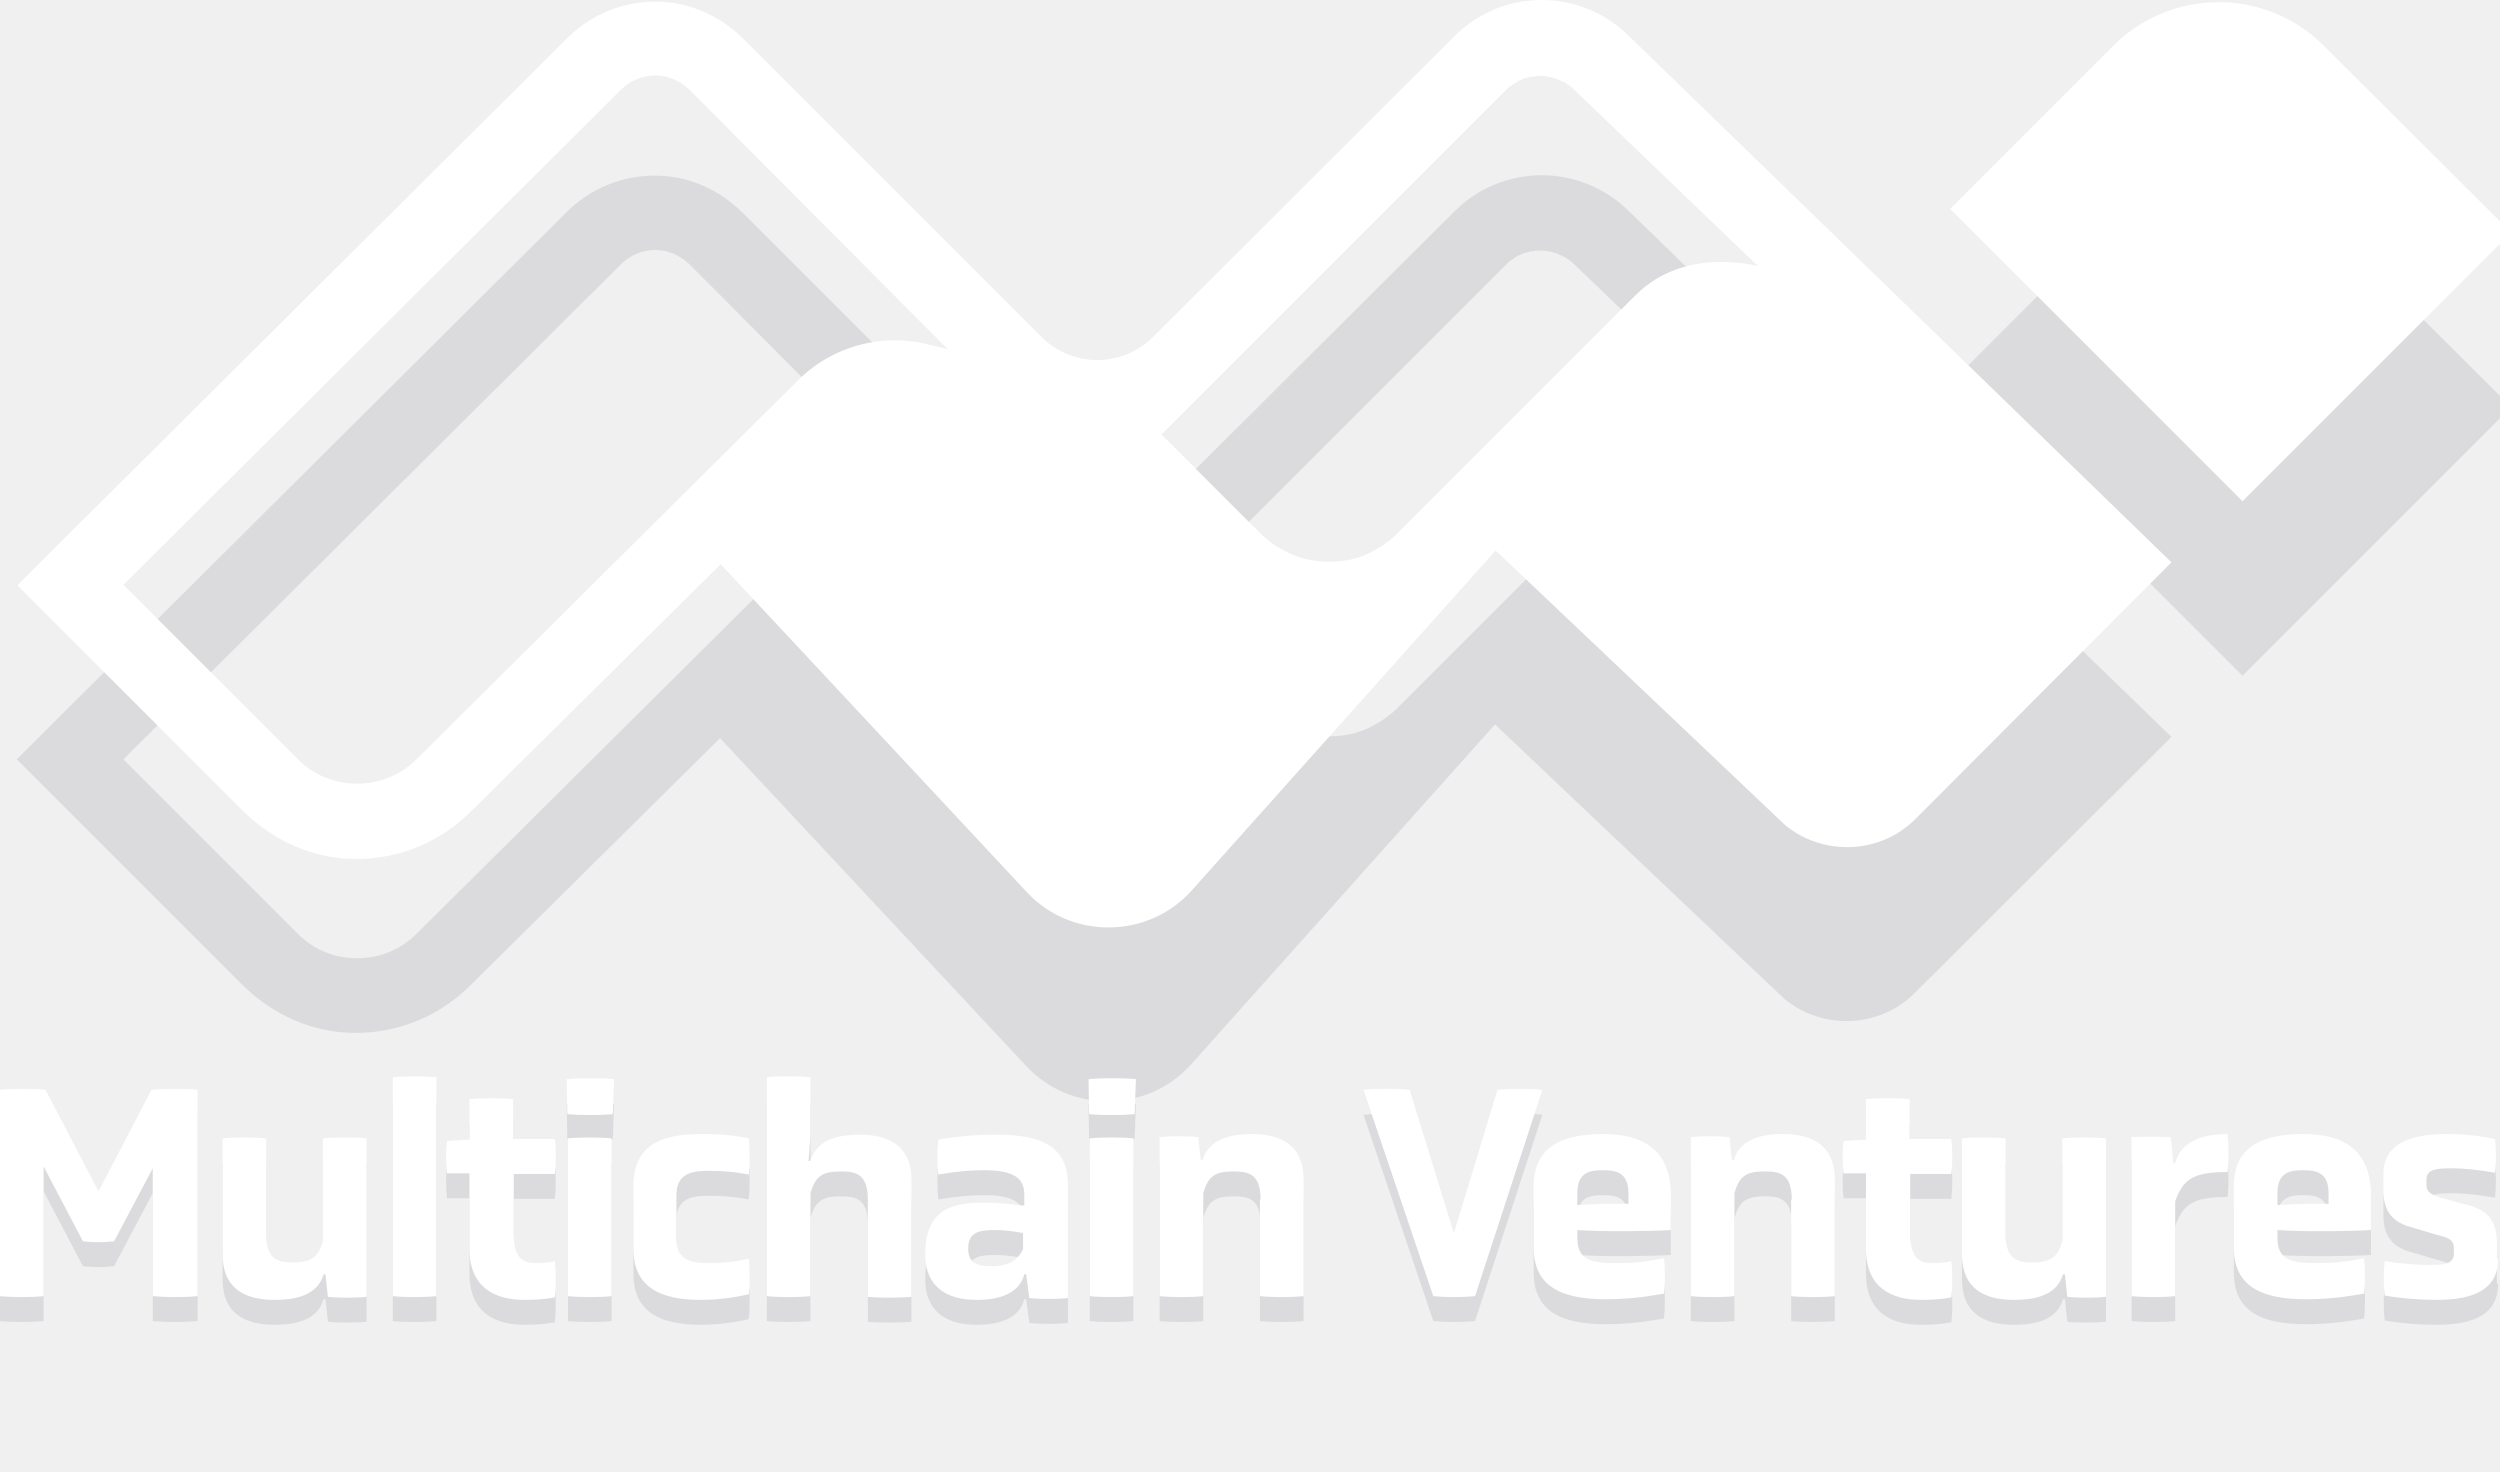
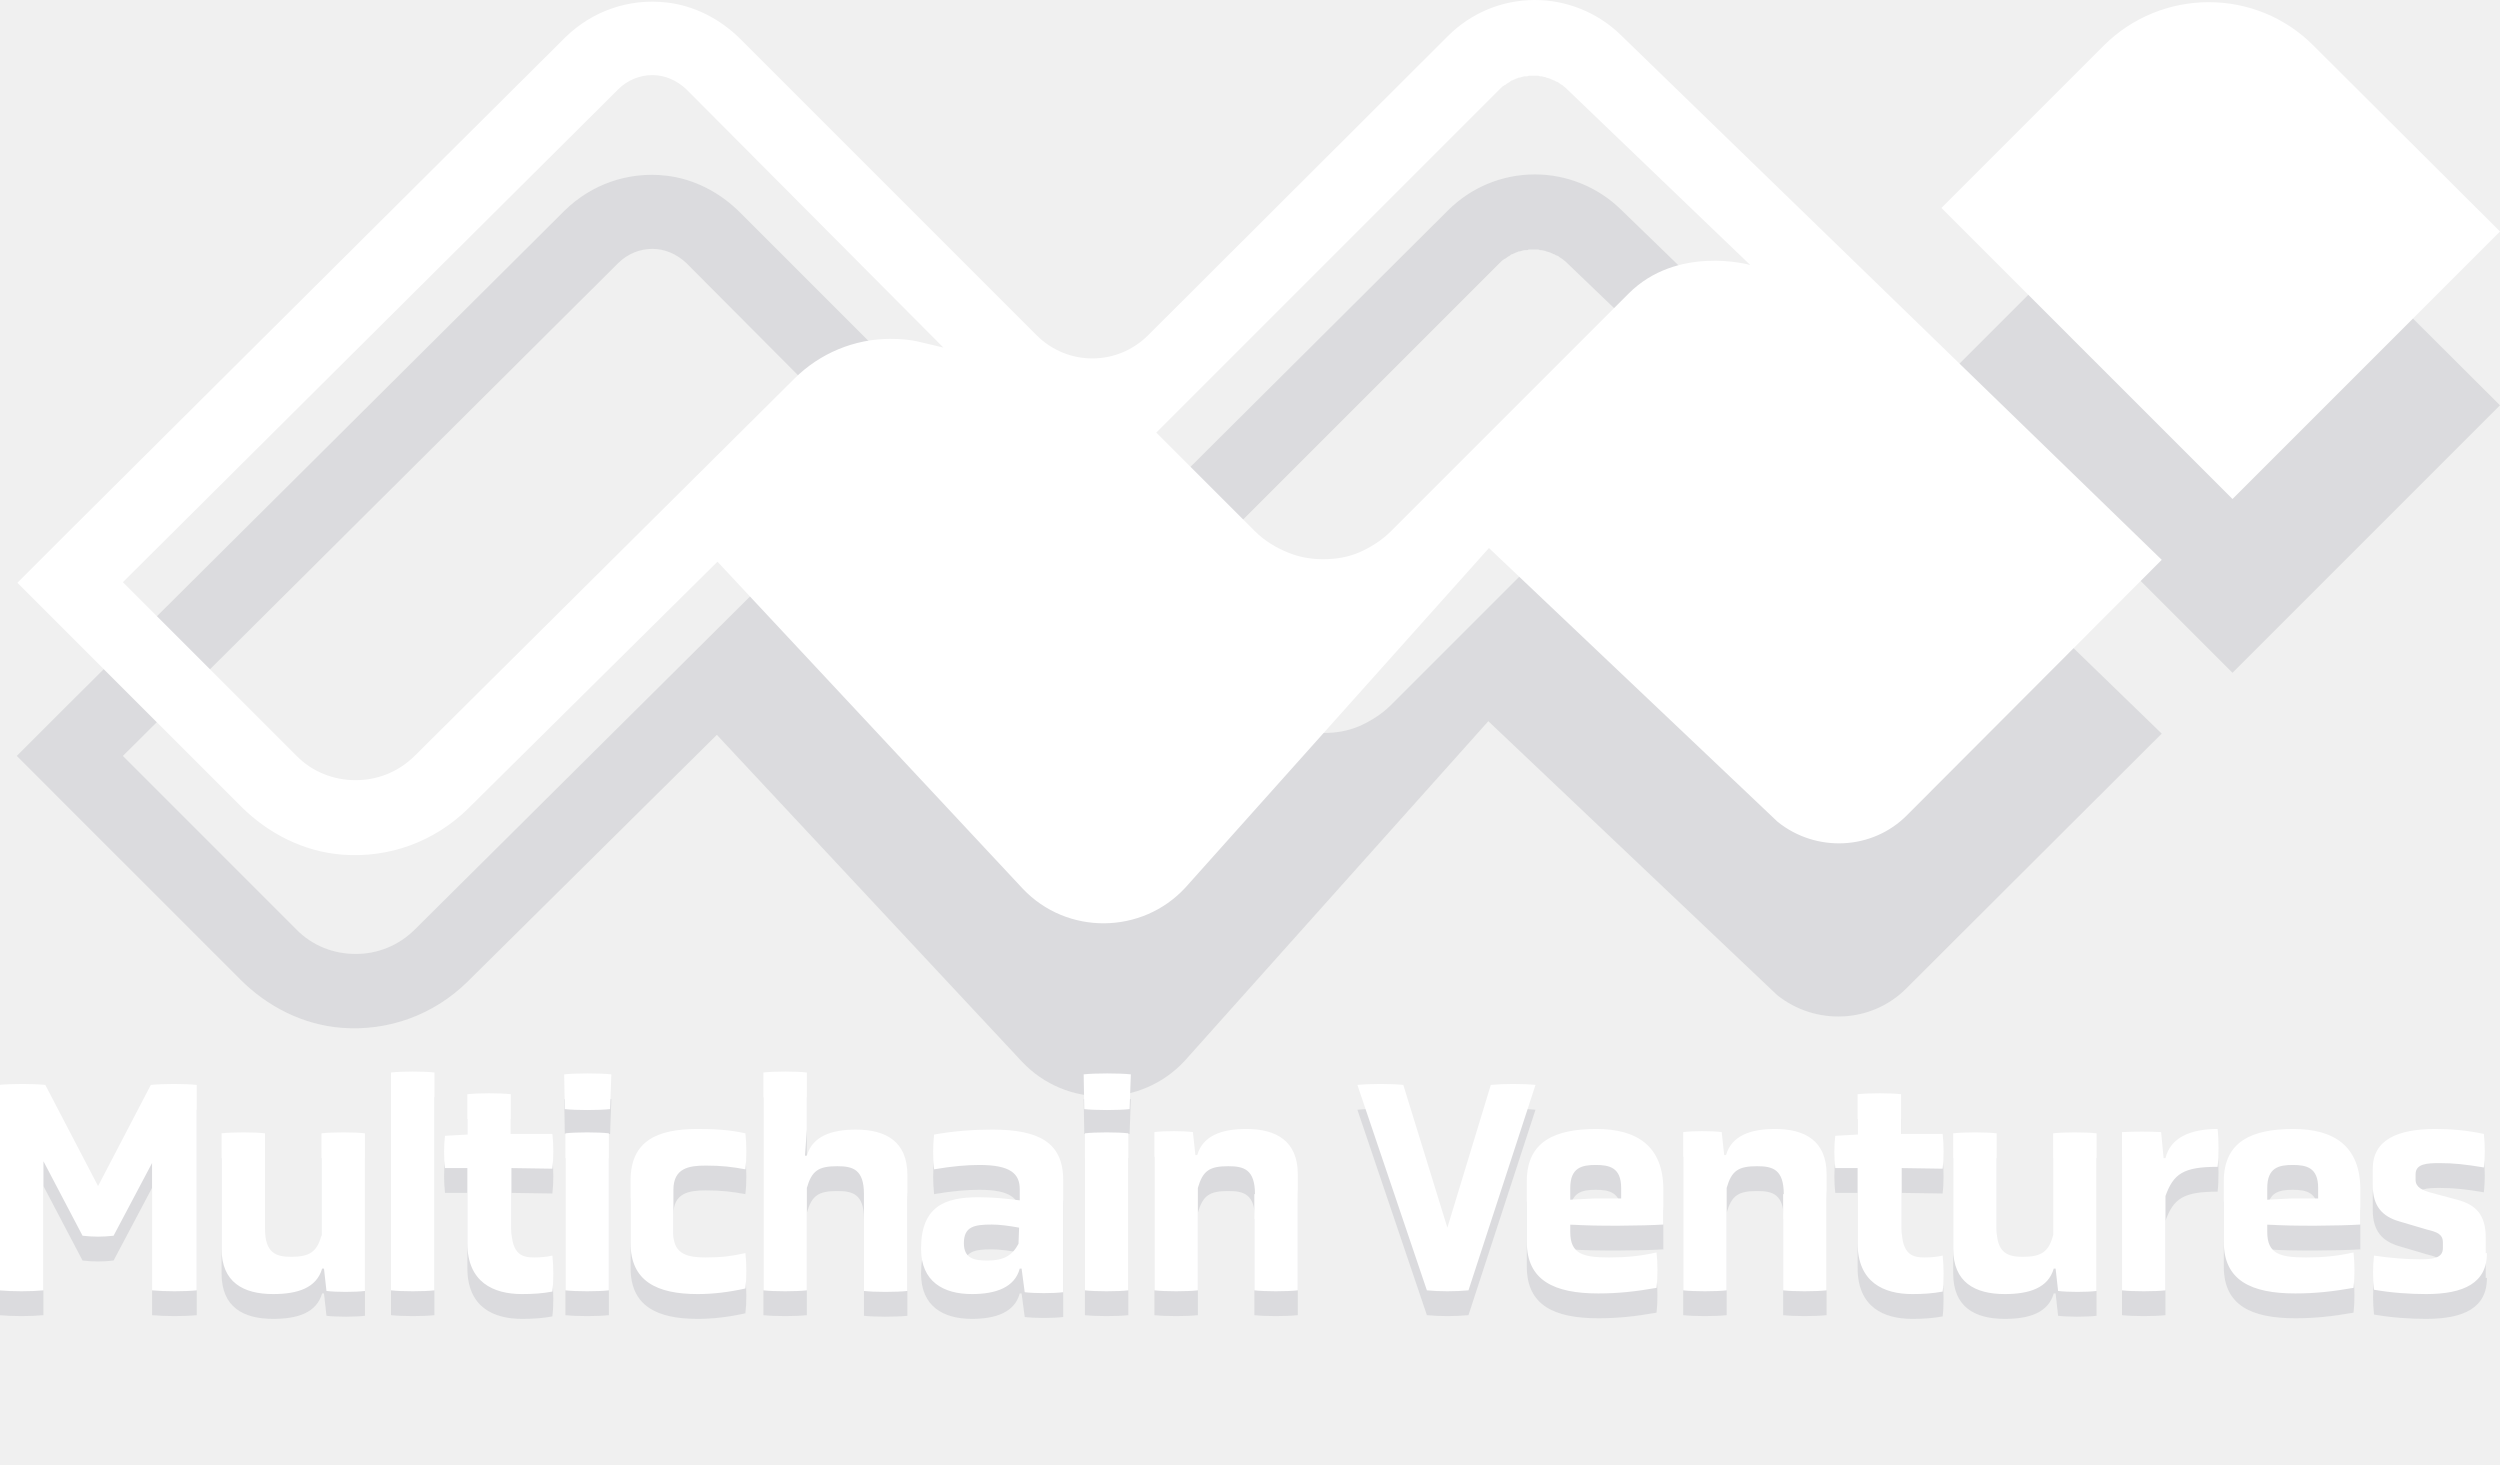
- <svg xmlns="http://www.w3.org/2000/svg" version="1.1" id="Layer_1" x="0px" y="0px" viewBox="0 0 401 236" style="enable-background:new 0 0 401 236;" xml:space="preserve">
+ <svg xmlns="http://www.w3.org/2000/svg" version="1.1" id="Layer_1" x="0px" y="0px" viewBox="0 0 402.8 236" style="enable-background:new 0 0 402.8 236;" xml:space="preserve">
  <style type="text/css">
- 	.st0{opacity:0.1;fill:#1D2339;}
+ 	.st0{opacity:0.1;fill:#1D2339;enable-background:new    ;}
	.st1{fill:#FFFFFF;}
</style>
-   <path class="st0" d="M348.3,118.2l-87.2-84.5c-3.7-3.6-8.7-5.6-13.8-5.6c-5.3,0-10.3,2.1-14,5.8L185,82c-5,5-13,5-18,0l-47.8-47.8  c-3.2-3.2-7.4-5.4-11.9-5.9c-6.1-0.7-12,1.4-16.3,5.6l-79.8,79.4l-8.5,8.5c0,0,0,0,0,0l8.5,8.5l27.5,27.5c4.4,4.4,10.1,7.3,16.3,7.8  c7.6,0.6,14.9-2.1,20.3-7.4l40.2-39.8c0,0,0,0,0,0l49.2,52.7c7.1,7.5,19.2,7.4,26.2-0.2l48.9-54.7c0,0,0,0,0,0l46.5,44.1  c0,0,0,0,0,0c6.2,5,15.3,4.6,20.9-1.1L348.3,118.2C348.3,118.2,348.3,118.2,348.3,118.2z M152,84l-3.8-0.9c-1.6-0.4-3.2-0.5-4.8-0.5  c-5.7,0-11.3,2.3-15.4,6.4l-61.1,60.7c-2.7,2.7-6.1,4-9.6,4s-7-1.3-9.6-4l-27.9-27.9c0,0,0,0,0,0l79.8-79.4c1.5-1.5,3.5-2.3,5.5-2.3  s3.9,0.8,5.5,2.3L152,84C152,84,152,84,152,84z M282,70.7L282,70.7c-0.3-0.1-11.8-3.2-19.6,4.6l-1.3,1.3c0,0,0,0,0,0l-37,37  c-1.5,1.5-3.3,2.6-5.1,3.4c-1.9,0.8-3.8,1.1-5.8,1.1c-1.9,0-3.7-0.3-5.5-1c-2-0.8-3.9-1.9-5.5-3.5l-15.9-15.9l55.4-55.4  c0.2-0.2,0.4-0.4,0.6-0.5c0.1-0.1,0.1-0.1,0.2-0.1c0.1-0.1,0.3-0.2,0.4-0.3c0.1-0.1,0.2-0.1,0.2-0.1c0.1-0.1,0.3-0.2,0.4-0.3  c0.1,0,0.2-0.1,0.3-0.1c0.1-0.1,0.3-0.1,0.4-0.2c0.1,0,0.2-0.1,0.3-0.1c0.1-0.1,0.3-0.1,0.4-0.1c0.1,0,0.2-0.1,0.3-0.1  c0.1,0,0.3-0.1,0.4-0.1c0.1,0,0.2,0,0.3,0c0.1,0,0.3,0,0.4-0.1c0.1,0,0.2,0,0.3,0c0.1,0,0.3,0,0.4,0c0,0,0,0,0,0c0.1,0,0.2,0,0.4,0  c0.1,0,0.2,0,0.3,0c0.1,0,0.3,0,0.4,0.1c0.1,0,0.2,0,0.3,0c0.1,0,0.3,0.1,0.4,0.1c0.1,0,0.2,0,0.3,0.1c0.1,0,0.3,0.1,0.4,0.1  c0.1,0,0.2,0.1,0.3,0.1c0.1,0.1,0.3,0.1,0.4,0.2c0.1,0,0.2,0.1,0.3,0.1c0.1,0.1,0.3,0.2,0.4,0.2c0.1,0,0.2,0.1,0.2,0.1  c0.1,0.1,0.3,0.2,0.4,0.3c0.1,0,0.1,0.1,0.2,0.1c0.2,0.2,0.4,0.3,0.6,0.5L282,70.7C282,70.7,282,70.7,282,70.7  C282,70.7,282,70.7,282,70.7z M402.8,65.3l-43.1,43.1l-46.9-46.9l26.1-26.1c9.4-9.4,24.6-9.4,33.9,0L402.8,65.3z M24.6,191.2  l-6.3,11.9c-1.8,0.2-3.2,0.2-5,0l-6.3-12v20.8c-2,0.2-5,0.2-7.2,0v-33.1c2.1-0.2,5.5-0.2,7.5,0l8.5,16.3l8.5-16.3  c2.1-0.2,5.4-0.2,7.4,0v33.1c-2,0.2-5.1,0.2-7.2,0V191.2z M52.2,208.4h-0.3c-0.9,3.1-3.9,4.1-7.9,4.1c-4.8,0-8.3-1.9-8.3-7.3v-18.6  c1.7-0.2,5.3-0.2,7,0V202c0,3.9,1.8,4.5,4.2,4.5c3,0,4.2-0.8,4.9-3.5v-16.4c1.7-0.2,5.3-0.2,7,0v25.4c-1.6,0.2-4.6,0.2-6.2,0  L52.2,208.4z M63,176.8c1.7-0.2,5.3-0.2,7,0v35.1c-1.7,0.2-5.3,0.2-7,0V176.8z M82.4,192.2v9.7c0,4.4,1.9,4.7,3.7,4.7  c1,0,2.1-0.1,2.9-0.3c0.2,1.7,0.2,4.2,0,5.8c-1.6,0.3-3.1,0.4-4.9,0.4c-4.6,0-8.8-1.9-8.8-8.2v-12.1h-3.6c-0.2-1.7-0.2-3.6,0-5.2  l3.6-0.2v-6.5c1.8-0.2,5.3-0.2,7,0v6.4h6.7c0.2,1.7,0.2,3.9,0,5.6H82.4z M98.3,182.7c-1.7,0.2-5.6,0.2-7.3,0l-0.1-5.6  c1.8-0.2,5.8-0.2,7.6,0L98.3,182.7z M91.1,186.6c1.7-0.2,5.3-0.2,7,0v25.3c-1.7,0.2-5.3,0.2-7,0V186.6z M101.6,194.2  c0-6.4,4.3-8.3,10.8-8.3c2.5,0,5,0.1,7.7,0.7c0.2,1.8,0.2,4.1,0,5.8c-2.2-0.4-3.8-0.6-6.4-0.6c-2.7,0-5.2,0.4-5.2,3.9v7.1  c0,3.4,2.5,3.8,5.2,3.8c2.6,0,4.1-0.2,6.4-0.7c0.2,1.7,0.2,4.1,0,5.7c-2.7,0.6-5.2,0.9-7.7,0.9c-6.6,0-10.8-2.1-10.8-8.2V194.2z   M139.2,196.4c0-4-1.8-4.5-4.3-4.5c-3,0-4.1,0.7-4.9,3.5v16.5c-1.7,0.2-5.3,0.2-7,0v-35.1c1.7-0.2,5.3-0.2,7,0v9.2l-0.3,4.2h0.3  c0.9-3.1,3.9-4.2,7.9-4.2c4.8,0,8.3,1.9,8.3,7.3v18.7c-1.8,0.2-5.3,0.2-7,0V196.4z M164.6,208.4h-0.3c-0.8,3-3.8,4.1-7.7,4.1  c-4.6,0-8.2-2-8.2-7.3c0-6.8,3.8-8.3,9.2-8.3c2.4,0,4.3,0.2,6.7,0.5v-1.8c0-2.5-1.5-3.9-6.5-3.9c-2,0-4.4,0.2-7.3,0.7  c-0.2-1.8-0.2-3.8,0-5.6c3.4-0.6,6.4-0.8,9.4-0.8c7.5,0,11.4,2.1,11.4,8.1v18.1c-1.6,0.2-4.6,0.2-6.2,0L164.6,208.4z M164.2,201.8  c-1.6-0.3-3.2-0.5-4.4-0.5c-2.8,0-4.5,0.3-4.5,3c0,2.5,1.7,2.8,3.8,2.8c2.6,0,4-0.8,5-2.7V201.8z M182,182.7c-1.7,0.2-5.6,0.2-7.3,0  l-0.1-5.6c1.8-0.2,5.8-0.2,7.6,0L182,182.7z M174.8,186.6c1.7-0.2,5.3-0.2,7,0v25.3c-1.7,0.2-5.3,0.2-7,0V186.6z M202.2,196.4  c0-4-1.8-4.5-4.3-4.5c-3,0-4.1,0.7-4.9,3.5v16.5c-1.7,0.2-5.3,0.2-7,0v-25.5c1.6-0.2,4.6-0.2,6.2,0l0.4,3.7h0.3  c0.9-3.1,3.9-4.2,7.9-4.2c4.8,0,8.3,1.9,8.3,7.3v18.7c-1.8,0.2-5.3,0.2-7,0V196.4z M218.7,178.8c2.1-0.2,5.4-0.2,7.4,0l7.1,23l7-23  c2.1-0.2,5.2-0.2,7.2,0l-10.8,33.1c-2.1,0.2-4.7,0.2-6.7,0L218.7,178.8z M268,201.3c-3.3,0.2-10.8,0.3-15,0v1.2c0,3.5,2,4.1,6.2,4.1  c2.9,0,4.9-0.2,7.7-0.8c0.2,1.7,0.2,4,0,5.7c-3.4,0.6-6.2,0.9-9.4,0.9c-7.1,0-11.5-2.1-11.5-8.3v-9.8c0-6.5,4.7-8.4,11.2-8.4  c6.5,0,10.8,2.7,10.8,9.8V201.3z M261.2,195.4c0-3.3-1.9-3.7-4.1-3.7s-4.1,0.4-4.1,3.7v1.9l3.8-0.2h4.4V195.4z M287.4,196.4  c0-4-1.8-4.5-4.3-4.5c-3,0-4.1,0.7-4.9,3.5v16.5c-1.7,0.2-5.3,0.2-7,0v-25.5c1.6-0.2,4.6-0.2,6.2,0l0.4,3.7h0.3  c0.9-3.1,3.9-4.2,7.9-4.2c4.8,0,8.3,1.9,8.3,7.3v18.7c-1.8,0.2-5.3,0.2-7,0V196.4z M306.4,192.2v9.7c0,4.4,1.9,4.7,3.7,4.7  c1,0,2.1-0.1,2.9-0.3c0.2,1.7,0.2,4.2,0,5.8c-1.6,0.3-3.1,0.4-4.9,0.4c-4.6,0-8.8-1.9-8.8-8.2v-12.1h-3.6c-0.2-1.7-0.2-3.6,0-5.2  l3.6-0.2v-6.5c1.8-0.2,5.3-0.2,7,0v6.4h6.7c0.2,1.7,0.2,3.9,0,5.6H306.4z M331.2,208.4h-0.3c-0.9,3.1-3.9,4.1-7.9,4.1  c-4.8,0-8.3-1.9-8.3-7.3v-18.6c1.7-0.2,5.3-0.2,7,0V202c0,3.9,1.8,4.5,4.2,4.5c3,0,4.2-0.8,4.9-3.5v-16.4c1.7-0.2,5.3-0.2,7,0v25.4  c-1.6,0.2-4.6,0.2-6.2,0L331.2,208.4z M342,186.4c2.1-0.1,4.1-0.1,6.2,0l0.4,4.2h0.3c0.8-3.3,4-4.7,8.4-4.7c0.2,1.7,0.2,4.4,0,6.1  c-5.5,0-7.1,1.1-8.4,4.7v15.2c-1.7,0.2-5.3,0.2-7,0V186.4z M380.3,201.3c-3.3,0.2-10.8,0.3-15,0v1.2c0,3.5,2,4.1,6.2,4.1  c2.9,0,4.9-0.2,7.7-0.8c0.2,1.7,0.2,4,0,5.7c-3.4,0.6-6.2,0.9-9.4,0.9c-7.1,0-11.5-2.1-11.5-8.3v-9.8c0-6.5,4.7-8.4,11.2-8.4  c6.5,0,10.8,2.7,10.8,9.8V201.3z M373.5,195.4c0-3.3-1.9-3.7-4.1-3.7s-4.1,0.4-4.1,3.7v1.9l3.8-0.2h4.4V195.4z M400.7,205.9  c0,4.8-3.7,6.6-9.8,6.6c-2.6,0-5.6-0.2-8.4-0.7c-0.2-1.8-0.2-3.8,0-5.5c2.6,0.4,5.3,0.6,7.3,0.6c2,0,3.8-0.1,3.8-1.8v-0.9  c0-1.4-1-1.7-2.6-2.1l-4.4-1.3c-2.8-0.8-4.3-2.5-4.3-5.8v-2.7c0-4.6,3.9-6.4,10.1-6.4c2.4,0,5,0.2,7.8,0.8c0.2,1.8,0.2,3.7,0,5.4  c-3-0.5-4.9-0.7-7.1-0.7c-2.1,0-3.9,0.1-3.9,1.8v0.9c0,1.2,1.1,1.7,2.6,2.1l4.1,1.1c3,0.8,4.6,2.4,4.6,6.1V205.9z" />
-   <path class="st1" d="M348.3,90.2L261.1,5.6C257.4,2,252.4,0,247.3,0c-5.3,0-10.3,2.1-14,5.8L185,54c-5,5-13,5-18,0L119.3,6.3  c-3.2-3.2-7.4-5.4-11.9-5.9c-6.1-0.7-12,1.4-16.3,5.6L11.3,85.4l-8.5,8.5c0,0,0,0,0,0l8.5,8.5l27.5,27.5c4.4,4.4,10.1,7.3,16.3,7.8  c7.6,0.6,14.9-2.1,20.3-7.4l40.2-39.8c0,0,0,0,0,0l49.2,52.7c7.1,7.5,19.2,7.4,26.2-0.2l48.9-54.7c0,0,0,0,0,0l46.5,44.1  c0,0,0,0,0,0c6.2,5,15.3,4.6,20.9-1.1L348.3,90.2C348.3,90.2,348.3,90.2,348.3,90.2z M152,56l-3.8-0.9c-1.6-0.4-3.2-0.5-4.8-0.5  c-5.7,0-11.3,2.3-15.4,6.4l-61.1,60.7c-2.7,2.7-6.1,4-9.6,4s-7-1.3-9.6-4L19.8,93.8c0,0,0,0,0,0l79.8-79.4c1.5-1.5,3.5-2.3,5.5-2.3  s3.9,0.8,5.5,2.3L152,56C152,56,152,56,152,56z M282,42.7L282,42.7c-0.3-0.1-11.8-3.2-19.6,4.6l-1.3,1.3c0,0,0,0,0,0l-37,37  c-1.5,1.5-3.3,2.6-5.1,3.4c-1.9,0.8-3.8,1.1-5.8,1.1c-1.9,0-3.7-0.3-5.5-1c-2-0.8-3.9-1.9-5.5-3.5l-15.9-15.9l55.4-55.4  c0.2-0.2,0.4-0.4,0.6-0.5c0.1-0.1,0.1-0.1,0.2-0.1c0.1-0.1,0.3-0.2,0.4-0.3c0.1-0.1,0.2-0.1,0.2-0.1c0.1-0.1,0.3-0.2,0.4-0.3  c0.1,0,0.2-0.1,0.3-0.1c0.1-0.1,0.3-0.1,0.4-0.2c0.1,0,0.2-0.1,0.3-0.1c0.1-0.1,0.3-0.1,0.4-0.1c0.1,0,0.2-0.1,0.3-0.1  c0.1,0,0.3-0.1,0.4-0.1c0.1,0,0.2,0,0.3,0c0.1,0,0.3,0,0.4-0.1c0.1,0,0.2,0,0.3,0c0.1,0,0.3,0,0.4,0c0,0,0,0,0,0c0.1,0,0.2,0,0.4,0  c0.1,0,0.2,0,0.3,0c0.1,0,0.3,0,0.4,0.1c0.1,0,0.2,0,0.3,0c0.1,0,0.3,0.1,0.4,0.1c0.1,0,0.2,0,0.3,0.1c0.1,0,0.3,0.1,0.4,0.1  c0.1,0,0.2,0.1,0.3,0.1c0.1,0.1,0.3,0.1,0.4,0.2c0.1,0,0.2,0.1,0.3,0.1c0.1,0.1,0.3,0.2,0.4,0.2c0.1,0,0.2,0.1,0.2,0.1  c0.1,0.1,0.3,0.2,0.4,0.3c0.1,0,0.1,0.1,0.2,0.1c0.2,0.2,0.4,0.3,0.6,0.5L282,42.7C282,42.7,282,42.7,282,42.7  C282,42.7,282,42.7,282,42.7z M402.8,37.3l-43.1,43.1l-46.9-46.9l26.1-26.1c9.4-9.4,24.6-9.4,33.9,0L402.8,37.3z M24.6,187.2  l-6.3,11.9c-1.8,0.2-3.2,0.2-5,0l-6.3-12v20.8c-2,0.2-5,0.2-7.2,0v-33.1c2.1-0.2,5.5-0.2,7.5,0l8.5,16.3l8.5-16.3  c2.1-0.2,5.4-0.2,7.4,0v33.1c-2,0.2-5.1,0.2-7.2,0V187.2z M52.2,204.4h-0.3c-0.9,3.1-3.9,4.1-7.9,4.1c-4.8,0-8.3-1.9-8.3-7.3v-18.6  c1.7-0.2,5.3-0.2,7,0V198c0,3.9,1.8,4.5,4.2,4.5c3,0,4.2-0.8,4.9-3.5v-16.4c1.7-0.2,5.3-0.2,7,0v25.4c-1.6,0.2-4.6,0.2-6.2,0  L52.2,204.4z M63,172.8c1.7-0.2,5.3-0.2,7,0v35.1c-1.7,0.2-5.3,0.2-7,0V172.8z M82.4,188.2v9.7c0,4.4,1.9,4.7,3.7,4.7  c1,0,2.1-0.1,2.9-0.3c0.2,1.7,0.2,4.2,0,5.8c-1.6,0.3-3.1,0.4-4.9,0.4c-4.6,0-8.8-1.9-8.8-8.2v-12.1h-3.6c-0.2-1.7-0.2-3.6,0-5.2  l3.6-0.2v-6.5c1.8-0.2,5.3-0.2,7,0v6.4h6.7c0.2,1.7,0.2,3.9,0,5.6H82.4z M98.3,178.7c-1.7,0.2-5.6,0.2-7.3,0l-0.1-5.6  c1.8-0.2,5.8-0.2,7.6,0L98.3,178.7z M91.1,182.6c1.7-0.2,5.3-0.2,7,0v25.3c-1.7,0.2-5.3,0.2-7,0V182.6z M101.6,190.2  c0-6.4,4.3-8.3,10.8-8.3c2.5,0,5,0.1,7.7,0.7c0.2,1.8,0.2,4.1,0,5.8c-2.2-0.4-3.8-0.6-6.4-0.6c-2.7,0-5.2,0.4-5.2,3.9v7.1  c0,3.4,2.5,3.8,5.2,3.8c2.6,0,4.1-0.2,6.4-0.7c0.2,1.7,0.2,4.1,0,5.7c-2.7,0.6-5.2,0.9-7.7,0.9c-6.6,0-10.8-2.1-10.8-8.2V190.2z   M139.2,192.4c0-4-1.8-4.5-4.3-4.5c-3,0-4.1,0.7-4.9,3.5v16.5c-1.7,0.2-5.3,0.2-7,0v-35.1c1.7-0.2,5.3-0.2,7,0v9.2l-0.3,4.2h0.3  c0.9-3.1,3.9-4.2,7.9-4.2c4.8,0,8.3,1.9,8.3,7.3v18.7c-1.8,0.2-5.3,0.2-7,0V192.4z M164.6,204.4h-0.3c-0.8,3-3.8,4.1-7.7,4.1  c-4.6,0-8.2-2-8.2-7.3c0-6.8,3.8-8.3,9.2-8.3c2.4,0,4.3,0.2,6.7,0.5v-1.8c0-2.5-1.5-3.9-6.5-3.9c-2,0-4.4,0.2-7.3,0.7  c-0.2-1.8-0.2-3.8,0-5.6c3.4-0.6,6.4-0.8,9.4-0.8c7.5,0,11.4,2.1,11.4,8.1v18.1c-1.6,0.2-4.6,0.2-6.2,0L164.6,204.4z M164.2,197.8  c-1.6-0.3-3.2-0.5-4.4-0.5c-2.8,0-4.5,0.3-4.5,3c0,2.5,1.7,2.8,3.8,2.8c2.6,0,4-0.8,5-2.7V197.8z M182,178.7c-1.7,0.2-5.6,0.2-7.3,0  l-0.1-5.6c1.8-0.2,5.8-0.2,7.6,0L182,178.7z M174.8,182.6c1.7-0.2,5.3-0.2,7,0v25.3c-1.7,0.2-5.3,0.2-7,0V182.6z M202.2,192.4  c0-4-1.8-4.5-4.3-4.5c-3,0-4.1,0.7-4.9,3.5v16.5c-1.7,0.2-5.3,0.2-7,0v-25.5c1.6-0.2,4.6-0.2,6.2,0l0.4,3.7h0.3  c0.9-3.1,3.9-4.2,7.9-4.2c4.8,0,8.3,1.9,8.3,7.3v18.7c-1.8,0.2-5.3,0.2-7,0V192.4z M218.7,174.8c2.1-0.2,5.4-0.2,7.4,0l7.1,23l7-23  c2.1-0.2,5.2-0.2,7.2,0l-10.8,33.1c-2.1,0.2-4.7,0.2-6.7,0L218.7,174.8z M268,197.3c-3.3,0.2-10.8,0.3-15,0v1.2c0,3.5,2,4.1,6.2,4.1  c2.9,0,4.9-0.2,7.7-0.8c0.2,1.7,0.2,4,0,5.7c-3.4,0.6-6.2,0.9-9.4,0.9c-7.1,0-11.5-2.1-11.5-8.3v-9.8c0-6.5,4.7-8.4,11.2-8.4  c6.5,0,10.8,2.7,10.8,9.8V197.3z M261.2,191.4c0-3.3-1.9-3.7-4.1-3.7s-4.1,0.4-4.1,3.7v1.9l3.8-0.2h4.4V191.4z M287.4,192.4  c0-4-1.8-4.5-4.3-4.5c-3,0-4.1,0.7-4.9,3.5v16.5c-1.7,0.2-5.3,0.2-7,0v-25.5c1.6-0.2,4.6-0.2,6.2,0l0.4,3.7h0.3  c0.9-3.1,3.9-4.2,7.9-4.2c4.8,0,8.3,1.9,8.3,7.3v18.7c-1.8,0.2-5.3,0.2-7,0V192.4z M306.4,188.2v9.7c0,4.4,1.9,4.7,3.7,4.7  c1,0,2.1-0.1,2.9-0.3c0.2,1.7,0.2,4.2,0,5.8c-1.6,0.3-3.1,0.4-4.9,0.4c-4.6,0-8.8-1.9-8.8-8.2v-12.1h-3.6c-0.2-1.7-0.2-3.6,0-5.2  l3.6-0.2v-6.5c1.8-0.2,5.3-0.2,7,0v6.4h6.7c0.2,1.7,0.2,3.9,0,5.6H306.4z M331.2,204.4h-0.3c-0.9,3.1-3.9,4.1-7.9,4.1  c-4.8,0-8.3-1.9-8.3-7.3v-18.6c1.7-0.2,5.3-0.2,7,0V198c0,3.9,1.8,4.5,4.2,4.5c3,0,4.2-0.8,4.9-3.5v-16.4c1.7-0.2,5.3-0.2,7,0v25.4  c-1.6,0.2-4.6,0.2-6.2,0L331.2,204.4z M342,182.4c2.1-0.1,4.1-0.1,6.2,0l0.4,4.2h0.3c0.8-3.3,4-4.7,8.4-4.7c0.2,1.7,0.2,4.4,0,6.1  c-5.5,0-7.1,1.1-8.4,4.7v15.2c-1.7,0.2-5.3,0.2-7,0V182.4z M380.3,197.3c-3.3,0.2-10.8,0.3-15,0v1.2c0,3.5,2,4.1,6.2,4.1  c2.9,0,4.9-0.2,7.7-0.8c0.2,1.7,0.2,4,0,5.7c-3.4,0.6-6.2,0.9-9.4,0.9c-7.1,0-11.5-2.1-11.5-8.3v-9.8c0-6.5,4.7-8.4,11.2-8.4  c6.5,0,10.8,2.7,10.8,9.8V197.3z M373.5,191.4c0-3.3-1.9-3.7-4.1-3.7s-4.1,0.4-4.1,3.7v1.9l3.8-0.2h4.4V191.4z M400.7,201.9  c0,4.8-3.7,6.6-9.8,6.6c-2.6,0-5.6-0.2-8.4-0.7c-0.2-1.8-0.2-3.8,0-5.5c2.6,0.4,5.3,0.6,7.3,0.6c2,0,3.8-0.1,3.8-1.8v-0.9  c0-1.4-1-1.7-2.6-2.1l-4.4-1.3c-2.8-0.8-4.3-2.5-4.3-5.8v-2.7c0-4.6,3.9-6.4,10.1-6.4c2.4,0,5,0.2,7.8,0.8c0.2,1.8,0.2,3.7,0,5.4  c-3-0.5-4.9-0.7-7.1-0.7c-2.1,0-3.9,0.1-3.9,1.8v0.9c0,1.2,1.1,1.7,2.6,2.1l4.1,1.1c3,0.8,4.6,2.4,4.6,6.1V201.9z" />
+   <path class="st0" d="M348.3,118.2l-87.2-84.5c-3.7-3.6-8.7-5.6-13.8-5.6c-5.3,0-10.3,2.1-14,5.8L185,82c-5,5-13,5-18,0l-47.8-47.8  c-3.2-3.2-7.4-5.4-11.9-5.9c-6.1-0.7-12,1.4-16.3,5.6l-79.8,79.4l-8.5,8.5l0,0l8.5,8.5l27.5,27.5c4.4,4.4,10.1,7.3,16.3,7.8  c7.6,0.6,14.9-2.1,20.3-7.4l40.2-39.8l0,0l49.2,52.7c7.1,7.5,19.2,7.4,26.2-0.2l48.9-54.7l0,0l46.5,44.1l0,0  c6.2,5,15.3,4.6,20.9-1.1L348.3,118.2L348.3,118.2z M152,84l-3.8-0.9c-1.6-0.4-3.2-0.5-4.8-0.5c-5.7,0-11.3,2.3-15.4,6.4l-61.1,60.7  c-2.7,2.7-6.1,4-9.6,4s-7-1.3-9.6-4l-27.9-27.9l0,0l79.8-79.4c1.5-1.5,3.5-2.3,5.5-2.3s3.9,0.8,5.5,2.3L152,84L152,84z M282,70.7  L282,70.7c-0.3-0.1-11.8-3.2-19.6,4.6l-1.3,1.3l0,0l-37,37c-1.5,1.5-3.3,2.6-5.1,3.4c-1.9,0.8-3.8,1.1-5.8,1.1c-1.9,0-3.7-0.3-5.5-1  c-2-0.8-3.9-1.9-5.5-3.5l-15.9-15.9l55.4-55.4c0.2-0.2,0.4-0.4,0.6-0.5c0.1-0.1,0.1-0.1,0.2-0.1c0.1-0.1,0.3-0.2,0.4-0.3  c0.1-0.1,0.2-0.1,0.2-0.1c0.1-0.1,0.3-0.2,0.4-0.3c0.1,0,0.2-0.1,0.3-0.1c0.1-0.1,0.3-0.1,0.4-0.2c0.1,0,0.2-0.1,0.3-0.1  c0.1-0.1,0.3-0.1,0.4-0.1c0.1,0,0.2-0.1,0.3-0.1s0.3-0.1,0.4-0.1c0.1,0,0.2,0,0.3,0s0.3,0,0.4-0.1c0.1,0,0.2,0,0.3,0s0.3,0,0.4,0  l0,0c0.1,0,0.2,0,0.4,0c0.1,0,0.2,0,0.3,0s0.3,0,0.4,0.1c0.1,0,0.2,0,0.3,0s0.3,0.1,0.4,0.1c0.1,0,0.2,0,0.3,0.1  c0.1,0,0.3,0.1,0.4,0.1c0.1,0,0.2,0.1,0.3,0.1c0.1,0.1,0.3,0.1,0.4,0.2c0.1,0,0.2,0.1,0.3,0.1c0.1,0.1,0.3,0.2,0.4,0.2  c0.1,0,0.2,0.1,0.2,0.1c0.1,0.1,0.3,0.2,0.4,0.3c0.1,0,0.1,0.1,0.2,0.1c0.2,0.2,0.4,0.3,0.6,0.5L282,70.7L282,70.7L282,70.7z   M402.8,65.3l-43.1,43.1l-46.9-46.9l26.1-26.1c9.4-9.4,24.6-9.4,33.9,0L402.8,65.3z M24.6,191.2l-6.3,11.9c-1.8,0.2-3.2,0.2-5,0  l-6.3-12v20.8c-2,0.2-5,0.2-7.2,0v-33.1c2.1-0.2,5.5-0.2,7.5,0l8.5,16.3l8.5-16.3c2.1-0.2,5.4-0.2,7.4,0v33.1c-2,0.2-5.1,0.2-7.2,0  v-20.7H24.6z M52.2,208.4h-0.3c-0.9,3.1-3.9,4.1-7.9,4.1c-4.8,0-8.3-1.9-8.3-7.3v-18.6c1.7-0.2,5.3-0.2,7,0V202  c0,3.9,1.8,4.5,4.2,4.5c3,0,4.2-0.8,4.9-3.5v-16.4c1.7-0.2,5.3-0.2,7,0V212c-1.6,0.2-4.6,0.2-6.2,0L52.2,208.4z M63,176.8  c1.7-0.2,5.3-0.2,7,0v35.1c-1.7,0.2-5.3,0.2-7,0V176.8z M82.4,192.2v9.7c0,4.4,1.9,4.7,3.7,4.7c1,0,2.1-0.1,2.9-0.3  c0.2,1.7,0.2,4.2,0,5.8c-1.6,0.3-3.1,0.4-4.9,0.4c-4.6,0-8.8-1.9-8.8-8.2v-12.1h-3.6c-0.2-1.7-0.2-3.6,0-5.2l3.6-0.2v-6.5  c1.8-0.2,5.3-0.2,7,0v6.4H89c0.2,1.7,0.2,3.9,0,5.6L82.4,192.2L82.4,192.2z M98.3,182.7c-1.7,0.2-5.6,0.2-7.3,0l-0.1-5.6  c1.8-0.2,5.8-0.2,7.6,0L98.3,182.7z M91.1,186.6c1.7-0.2,5.3-0.2,7,0v25.3c-1.7,0.2-5.3,0.2-7,0V186.6z M101.6,194.2  c0-6.4,4.3-8.3,10.8-8.3c2.5,0,5,0.1,7.7,0.7c0.2,1.8,0.2,4.1,0,5.8c-2.2-0.4-3.8-0.6-6.4-0.6c-2.7,0-5.2,0.4-5.2,3.9v7.1  c0,3.4,2.5,3.8,5.2,3.8c2.6,0,4.1-0.2,6.4-0.7c0.2,1.7,0.2,4.1,0,5.7c-2.7,0.6-5.2,0.9-7.7,0.9c-6.6,0-10.8-2.1-10.8-8.2V194.2z   M139.2,196.4c0-4-1.8-4.5-4.3-4.5c-3,0-4.1,0.7-4.9,3.5v16.5c-1.7,0.2-5.3,0.2-7,0v-35.1c1.7-0.2,5.3-0.2,7,0v9.2l-0.3,4.2h0.3  c0.9-3.1,3.9-4.2,7.9-4.2c4.8,0,8.3,1.9,8.3,7.3V212c-1.8,0.2-5.3,0.2-7,0V196.4z M164.6,208.4h-0.3c-0.8,3-3.8,4.1-7.7,4.1  c-4.6,0-8.2-2-8.2-7.3c0-6.8,3.8-8.3,9.2-8.3c2.4,0,4.3,0.2,6.7,0.5v-1.8c0-2.5-1.5-3.9-6.5-3.9c-2,0-4.4,0.2-7.3,0.7  c-0.2-1.8-0.2-3.8,0-5.6c3.4-0.6,6.4-0.8,9.4-0.8c7.5,0,11.4,2.1,11.4,8.1v18.1c-1.6,0.2-4.6,0.2-6.2,0L164.6,208.4z M164.2,201.8  c-1.6-0.3-3.2-0.5-4.4-0.5c-2.8,0-4.5,0.3-4.5,3c0,2.5,1.7,2.8,3.8,2.8c2.6,0,4-0.8,5-2.7L164.2,201.8L164.2,201.8z M182,182.7  c-1.7,0.2-5.6,0.2-7.3,0l-0.1-5.6c1.8-0.2,5.8-0.2,7.6,0L182,182.7z M174.8,186.6c1.7-0.2,5.3-0.2,7,0v25.3c-1.7,0.2-5.3,0.2-7,0  V186.6z M202.2,196.4c0-4-1.8-4.5-4.3-4.5c-3,0-4.1,0.7-4.9,3.5v16.5c-1.7,0.2-5.3,0.2-7,0v-25.5c1.6-0.2,4.6-0.2,6.2,0l0.4,3.7h0.3  c0.9-3.1,3.9-4.2,7.9-4.2c4.8,0,8.3,1.9,8.3,7.3v18.7c-1.8,0.2-5.3,0.2-7,0v-15.5H202.2z M218.7,178.8c2.1-0.2,5.4-0.2,7.4,0l7.1,23  l7-23c2.1-0.2,5.2-0.2,7.2,0l-10.8,33.1c-2.1,0.2-4.7,0.2-6.7,0L218.7,178.8z M268,201.3c-3.3,0.2-10.8,0.3-15,0v1.2  c0,3.5,2,4.1,6.2,4.1c2.9,0,4.9-0.2,7.7-0.8c0.2,1.7,0.2,4,0,5.7c-3.4,0.6-6.2,0.9-9.4,0.9c-7.1,0-11.5-2.1-11.5-8.3v-9.8  c0-6.5,4.7-8.4,11.2-8.4c6.5,0,10.8,2.7,10.8,9.8L268,201.3L268,201.3z M261.2,195.4c0-3.3-1.9-3.7-4.1-3.7s-4.1,0.4-4.1,3.7v1.9  l3.8-0.2h4.4L261.2,195.4L261.2,195.4z M287.4,196.4c0-4-1.8-4.5-4.3-4.5c-3,0-4.1,0.7-4.9,3.5v16.5c-1.7,0.2-5.3,0.2-7,0v-25.5  c1.6-0.2,4.6-0.2,6.2,0l0.4,3.7h0.3c0.9-3.1,3.9-4.2,7.9-4.2c4.8,0,8.3,1.9,8.3,7.3v18.7c-1.8,0.2-5.3,0.2-7,0v-15.5H287.4z   M306.4,192.2v9.7c0,4.4,1.9,4.7,3.7,4.7c1,0,2.1-0.1,2.9-0.3c0.2,1.7,0.2,4.2,0,5.8c-1.6,0.3-3.1,0.4-4.9,0.4  c-4.6,0-8.8-1.9-8.8-8.2v-12.1h-3.6c-0.2-1.7-0.2-3.6,0-5.2l3.6-0.2v-6.5c1.8-0.2,5.3-0.2,7,0v6.4h6.7c0.2,1.7,0.2,3.9,0,5.6  L306.4,192.2L306.4,192.2z M331.2,208.4h-0.3c-0.9,3.1-3.9,4.1-7.9,4.1c-4.8,0-8.3-1.9-8.3-7.3v-18.6c1.7-0.2,5.3-0.2,7,0V202  c0,3.9,1.8,4.5,4.2,4.5c3,0,4.2-0.8,4.9-3.5v-16.4c1.7-0.2,5.3-0.2,7,0V212c-1.6,0.2-4.6,0.2-6.2,0L331.2,208.4z M342,186.4  c2.1-0.1,4.1-0.1,6.2,0l0.4,4.2h0.3c0.8-3.3,4-4.7,8.4-4.7c0.2,1.7,0.2,4.4,0,6.1c-5.5,0-7.1,1.1-8.4,4.7v15.2c-1.7,0.2-5.3,0.2-7,0  v-25.5H342z M380.3,201.3c-3.3,0.2-10.8,0.3-15,0v1.2c0,3.5,2,4.1,6.2,4.1c2.9,0,4.9-0.2,7.7-0.8c0.2,1.7,0.2,4,0,5.7  c-3.4,0.6-6.2,0.9-9.4,0.9c-7.1,0-11.5-2.1-11.5-8.3v-9.8c0-6.5,4.7-8.4,11.2-8.4s10.8,2.7,10.8,9.8L380.3,201.3L380.3,201.3z   M373.5,195.4c0-3.3-1.9-3.7-4.1-3.7s-4.1,0.4-4.1,3.7v1.9l3.8-0.2h4.4L373.5,195.4L373.5,195.4z M400.7,205.9  c0,4.8-3.7,6.6-9.8,6.6c-2.6,0-5.6-0.2-8.4-0.7c-0.2-1.8-0.2-3.8,0-5.5c2.6,0.4,5.3,0.6,7.3,0.6s3.8-0.1,3.8-1.8v-0.9  c0-1.4-1-1.7-2.6-2.1l-4.4-1.3c-2.8-0.8-4.3-2.5-4.3-5.8v-2.7c0-4.6,3.9-6.4,10.1-6.4c2.4,0,5,0.2,7.8,0.8c0.2,1.8,0.2,3.7,0,5.4  c-3-0.5-4.9-0.7-7.1-0.7c-2.1,0-3.9,0.1-3.9,1.8v0.9c0,1.2,1.1,1.7,2.6,2.1l4.1,1.1c3,0.8,4.6,2.4,4.6,6.1v2.5H400.7z" />
+   <path class="st1" d="M348.3,90.2L261.1,5.6C257.4,2,252.4,0,247.3,0c-5.3,0-10.3,2.1-14,5.8L185,54c-5,5-13,5-18,0L119.3,6.3  c-3.2-3.2-7.4-5.4-11.9-5.9c-6.1-0.7-12,1.4-16.3,5.6L11.3,85.4l-8.5,8.5l0,0l8.5,8.5l27.5,27.5c4.4,4.4,10.1,7.3,16.3,7.8  c7.6,0.6,14.9-2.1,20.3-7.4l40.2-39.8l0,0l49.2,52.7c7.1,7.5,19.2,7.4,26.2-0.2l48.9-54.7l0,0l46.5,44.1l0,0  c6.2,5,15.3,4.6,20.9-1.1L348.3,90.2L348.3,90.2z M152,56l-3.8-0.9c-1.6-0.4-3.2-0.5-4.8-0.5c-5.7,0-11.3,2.3-15.4,6.4l-61.1,60.7  c-2.7,2.7-6.1,4-9.6,4s-7-1.3-9.6-4L19.8,93.8l0,0l79.8-79.4c1.5-1.5,3.5-2.3,5.5-2.3s3.9,0.8,5.5,2.3L152,56L152,56z M282,42.7  L282,42.7c-0.3-0.1-11.8-3.2-19.6,4.6l-1.3,1.3l0,0l-37,37c-1.5,1.5-3.3,2.6-5.1,3.4c-1.9,0.8-3.8,1.1-5.8,1.1c-1.9,0-3.7-0.3-5.5-1  c-2-0.8-3.9-1.9-5.5-3.5l-15.9-15.9l55.4-55.4c0.2-0.2,0.4-0.4,0.6-0.5c0.1-0.1,0.1-0.1,0.2-0.1c0.1-0.1,0.3-0.2,0.4-0.3  c0.1-0.1,0.2-0.1,0.2-0.1c0.1-0.1,0.3-0.2,0.4-0.3c0.1,0,0.2-0.1,0.3-0.1c0.1-0.1,0.3-0.1,0.4-0.2c0.1,0,0.2-0.1,0.3-0.1  c0.1-0.1,0.3-0.1,0.4-0.1c0.1,0,0.2-0.1,0.3-0.1s0.3-0.1,0.4-0.1c0.1,0,0.2,0,0.3,0s0.3,0,0.4-0.1c0.1,0,0.2,0,0.3,0s0.3,0,0.4,0  l0,0c0.1,0,0.2,0,0.4,0c0.1,0,0.2,0,0.3,0s0.3,0,0.4,0.1c0.1,0,0.2,0,0.3,0s0.3,0.1,0.4,0.1c0.1,0,0.2,0,0.3,0.1  c0.1,0,0.3,0.1,0.4,0.1c0.1,0,0.2,0.1,0.3,0.1c0.1,0.1,0.3,0.1,0.4,0.2c0.1,0,0.2,0.1,0.3,0.1c0.1,0.1,0.3,0.2,0.4,0.2  c0.1,0,0.2,0.1,0.2,0.1c0.1,0.1,0.3,0.2,0.4,0.3c0.1,0,0.1,0.1,0.2,0.1c0.2,0.2,0.4,0.3,0.6,0.5L282,42.7L282,42.7L282,42.7z   M402.8,37.3l-43.1,43.1l-46.9-46.9l26.1-26.1c9.4-9.4,24.6-9.4,33.9,0L402.8,37.3z M24.6,187.2l-6.3,11.9c-1.8,0.2-3.2,0.2-5,0  l-6.3-12v20.8c-2,0.2-5,0.2-7.2,0v-33.1c2.1-0.2,5.5-0.2,7.5,0l8.5,16.3l8.5-16.3c2.1-0.2,5.4-0.2,7.4,0v33.1c-2,0.2-5.1,0.2-7.2,0  v-20.7H24.6z M52.2,204.4h-0.3c-0.9,3.1-3.9,4.1-7.9,4.1c-4.8,0-8.3-1.9-8.3-7.3v-18.6c1.7-0.2,5.3-0.2,7,0V198  c0,3.9,1.8,4.5,4.2,4.5c3,0,4.2-0.8,4.9-3.5v-16.4c1.7-0.2,5.3-0.2,7,0V208c-1.6,0.2-4.6,0.2-6.2,0L52.2,204.4z M63,172.8  c1.7-0.2,5.3-0.2,7,0v35.1c-1.7,0.2-5.3,0.2-7,0V172.8z M82.4,188.2v9.7c0,4.4,1.9,4.7,3.7,4.7c1,0,2.1-0.1,2.9-0.3  c0.2,1.7,0.2,4.2,0,5.8c-1.6,0.3-3.1,0.4-4.9,0.4c-4.6,0-8.8-1.9-8.8-8.2v-12.1h-3.6c-0.2-1.7-0.2-3.6,0-5.2l3.6-0.2v-6.5  c1.8-0.2,5.3-0.2,7,0v6.4H89c0.2,1.7,0.2,3.9,0,5.6L82.4,188.2L82.4,188.2z M98.3,178.7c-1.7,0.2-5.6,0.2-7.3,0l-0.1-5.6  c1.8-0.2,5.8-0.2,7.6,0L98.3,178.7z M91.1,182.6c1.7-0.2,5.3-0.2,7,0v25.3c-1.7,0.2-5.3,0.2-7,0V182.6z M101.6,190.2  c0-6.4,4.3-8.3,10.8-8.3c2.5,0,5,0.1,7.7,0.7c0.2,1.8,0.2,4.1,0,5.8c-2.2-0.4-3.8-0.6-6.4-0.6c-2.7,0-5.2,0.4-5.2,3.9v7.1  c0,3.4,2.5,3.8,5.2,3.8c2.6,0,4.1-0.2,6.4-0.7c0.2,1.7,0.2,4.1,0,5.7c-2.7,0.6-5.2,0.9-7.7,0.9c-6.6,0-10.8-2.1-10.8-8.2V190.2z   M139.2,192.4c0-4-1.8-4.5-4.3-4.5c-3,0-4.1,0.7-4.9,3.5v16.5c-1.7,0.2-5.3,0.2-7,0v-35.1c1.7-0.2,5.3-0.2,7,0v9.2l-0.3,4.2h0.3  c0.9-3.1,3.9-4.2,7.9-4.2c4.8,0,8.3,1.9,8.3,7.3V208c-1.8,0.2-5.3,0.2-7,0V192.4z M164.6,204.4h-0.3c-0.8,3-3.8,4.1-7.7,4.1  c-4.6,0-8.2-2-8.2-7.3c0-6.8,3.8-8.3,9.2-8.3c2.4,0,4.3,0.2,6.7,0.5v-1.8c0-2.5-1.5-3.9-6.5-3.9c-2,0-4.4,0.2-7.3,0.7  c-0.2-1.8-0.2-3.8,0-5.6c3.4-0.6,6.4-0.8,9.4-0.8c7.5,0,11.4,2.1,11.4,8.1v18.1c-1.6,0.2-4.6,0.2-6.2,0L164.6,204.4z M164.2,197.8  c-1.6-0.3-3.2-0.5-4.4-0.5c-2.8,0-4.5,0.3-4.5,3c0,2.5,1.7,2.8,3.8,2.8c2.6,0,4-0.8,5-2.7L164.2,197.8L164.2,197.8z M182,178.7  c-1.7,0.2-5.6,0.2-7.3,0l-0.1-5.6c1.8-0.2,5.8-0.2,7.6,0L182,178.7z M174.8,182.6c1.7-0.2,5.3-0.2,7,0v25.3c-1.7,0.2-5.3,0.2-7,0  V182.6z M202.2,192.4c0-4-1.8-4.5-4.3-4.5c-3,0-4.1,0.7-4.9,3.5v16.5c-1.7,0.2-5.3,0.2-7,0v-25.5c1.6-0.2,4.6-0.2,6.2,0l0.4,3.7h0.3  c0.9-3.1,3.9-4.2,7.9-4.2c4.8,0,8.3,1.9,8.3,7.3v18.7c-1.8,0.2-5.3,0.2-7,0v-15.5H202.2z M218.7,174.8c2.1-0.2,5.4-0.2,7.4,0l7.1,23  l7-23c2.1-0.2,5.2-0.2,7.2,0l-10.8,33.1c-2.1,0.2-4.7,0.2-6.7,0L218.7,174.8z M268,197.3c-3.3,0.2-10.8,0.3-15,0v1.2  c0,3.5,2,4.1,6.2,4.1c2.9,0,4.9-0.2,7.7-0.8c0.2,1.7,0.2,4,0,5.7c-3.4,0.6-6.2,0.9-9.4,0.9c-7.1,0-11.5-2.1-11.5-8.3v-9.8  c0-6.5,4.7-8.4,11.2-8.4c6.5,0,10.8,2.7,10.8,9.8L268,197.3L268,197.3z M261.2,191.4c0-3.3-1.9-3.7-4.1-3.7s-4.1,0.4-4.1,3.7v1.9  l3.8-0.2h4.4L261.2,191.4L261.2,191.4z M287.4,192.4c0-4-1.8-4.5-4.3-4.5c-3,0-4.1,0.7-4.9,3.5v16.5c-1.7,0.2-5.3,0.2-7,0v-25.5  c1.6-0.2,4.6-0.2,6.2,0l0.4,3.7h0.3c0.9-3.1,3.9-4.2,7.9-4.2c4.8,0,8.3,1.9,8.3,7.3v18.7c-1.8,0.2-5.3,0.2-7,0v-15.5H287.4z   M306.4,188.2v9.7c0,4.4,1.9,4.7,3.7,4.7c1,0,2.1-0.1,2.9-0.3c0.2,1.7,0.2,4.2,0,5.8c-1.6,0.3-3.1,0.4-4.9,0.4  c-4.6,0-8.8-1.9-8.8-8.2v-12.1h-3.6c-0.2-1.7-0.2-3.6,0-5.2l3.6-0.2v-6.5c1.8-0.2,5.3-0.2,7,0v6.4h6.7c0.2,1.7,0.2,3.9,0,5.6  L306.4,188.2L306.4,188.2z M331.2,204.4h-0.3c-0.9,3.1-3.9,4.1-7.9,4.1c-4.8,0-8.3-1.9-8.3-7.3v-18.6c1.7-0.2,5.3-0.2,7,0V198  c0,3.9,1.8,4.5,4.2,4.5c3,0,4.2-0.8,4.9-3.5v-16.4c1.7-0.2,5.3-0.2,7,0V208c-1.6,0.2-4.6,0.2-6.2,0L331.2,204.4z M342,182.4  c2.1-0.1,4.1-0.1,6.2,0l0.4,4.2h0.3c0.8-3.3,4-4.7,8.4-4.7c0.2,1.7,0.2,4.4,0,6.1c-5.5,0-7.1,1.1-8.4,4.7v15.2c-1.7,0.2-5.3,0.2-7,0  v-25.5H342z M380.3,197.3c-3.3,0.2-10.8,0.3-15,0v1.2c0,3.5,2,4.1,6.2,4.1c2.9,0,4.9-0.2,7.7-0.8c0.2,1.7,0.2,4,0,5.7  c-3.4,0.6-6.2,0.9-9.4,0.9c-7.1,0-11.5-2.1-11.5-8.3v-9.8c0-6.5,4.7-8.4,11.2-8.4s10.8,2.7,10.8,9.8L380.3,197.3L380.3,197.3z   M373.5,191.4c0-3.3-1.9-3.7-4.1-3.7s-4.1,0.4-4.1,3.7v1.9l3.8-0.2h4.4L373.5,191.4L373.5,191.4z M400.7,201.9  c0,4.8-3.7,6.6-9.8,6.6c-2.6,0-5.6-0.2-8.4-0.7c-0.2-1.8-0.2-3.8,0-5.5c2.6,0.4,5.3,0.6,7.3,0.6s3.8-0.1,3.8-1.8v-0.9  c0-1.4-1-1.7-2.6-2.1l-4.4-1.3c-2.8-0.8-4.3-2.5-4.3-5.8v-2.7c0-4.6,3.9-6.4,10.1-6.4c2.4,0,5,0.2,7.8,0.8c0.2,1.8,0.2,3.7,0,5.4  c-3-0.5-4.9-0.7-7.1-0.7c-2.1,0-3.9,0.1-3.9,1.8v0.9c0,1.2,1.1,1.7,2.6,2.1l4.1,1.1c3,0.8,4.6,2.4,4.6,6.1v2.5H400.7z" />
</svg>
